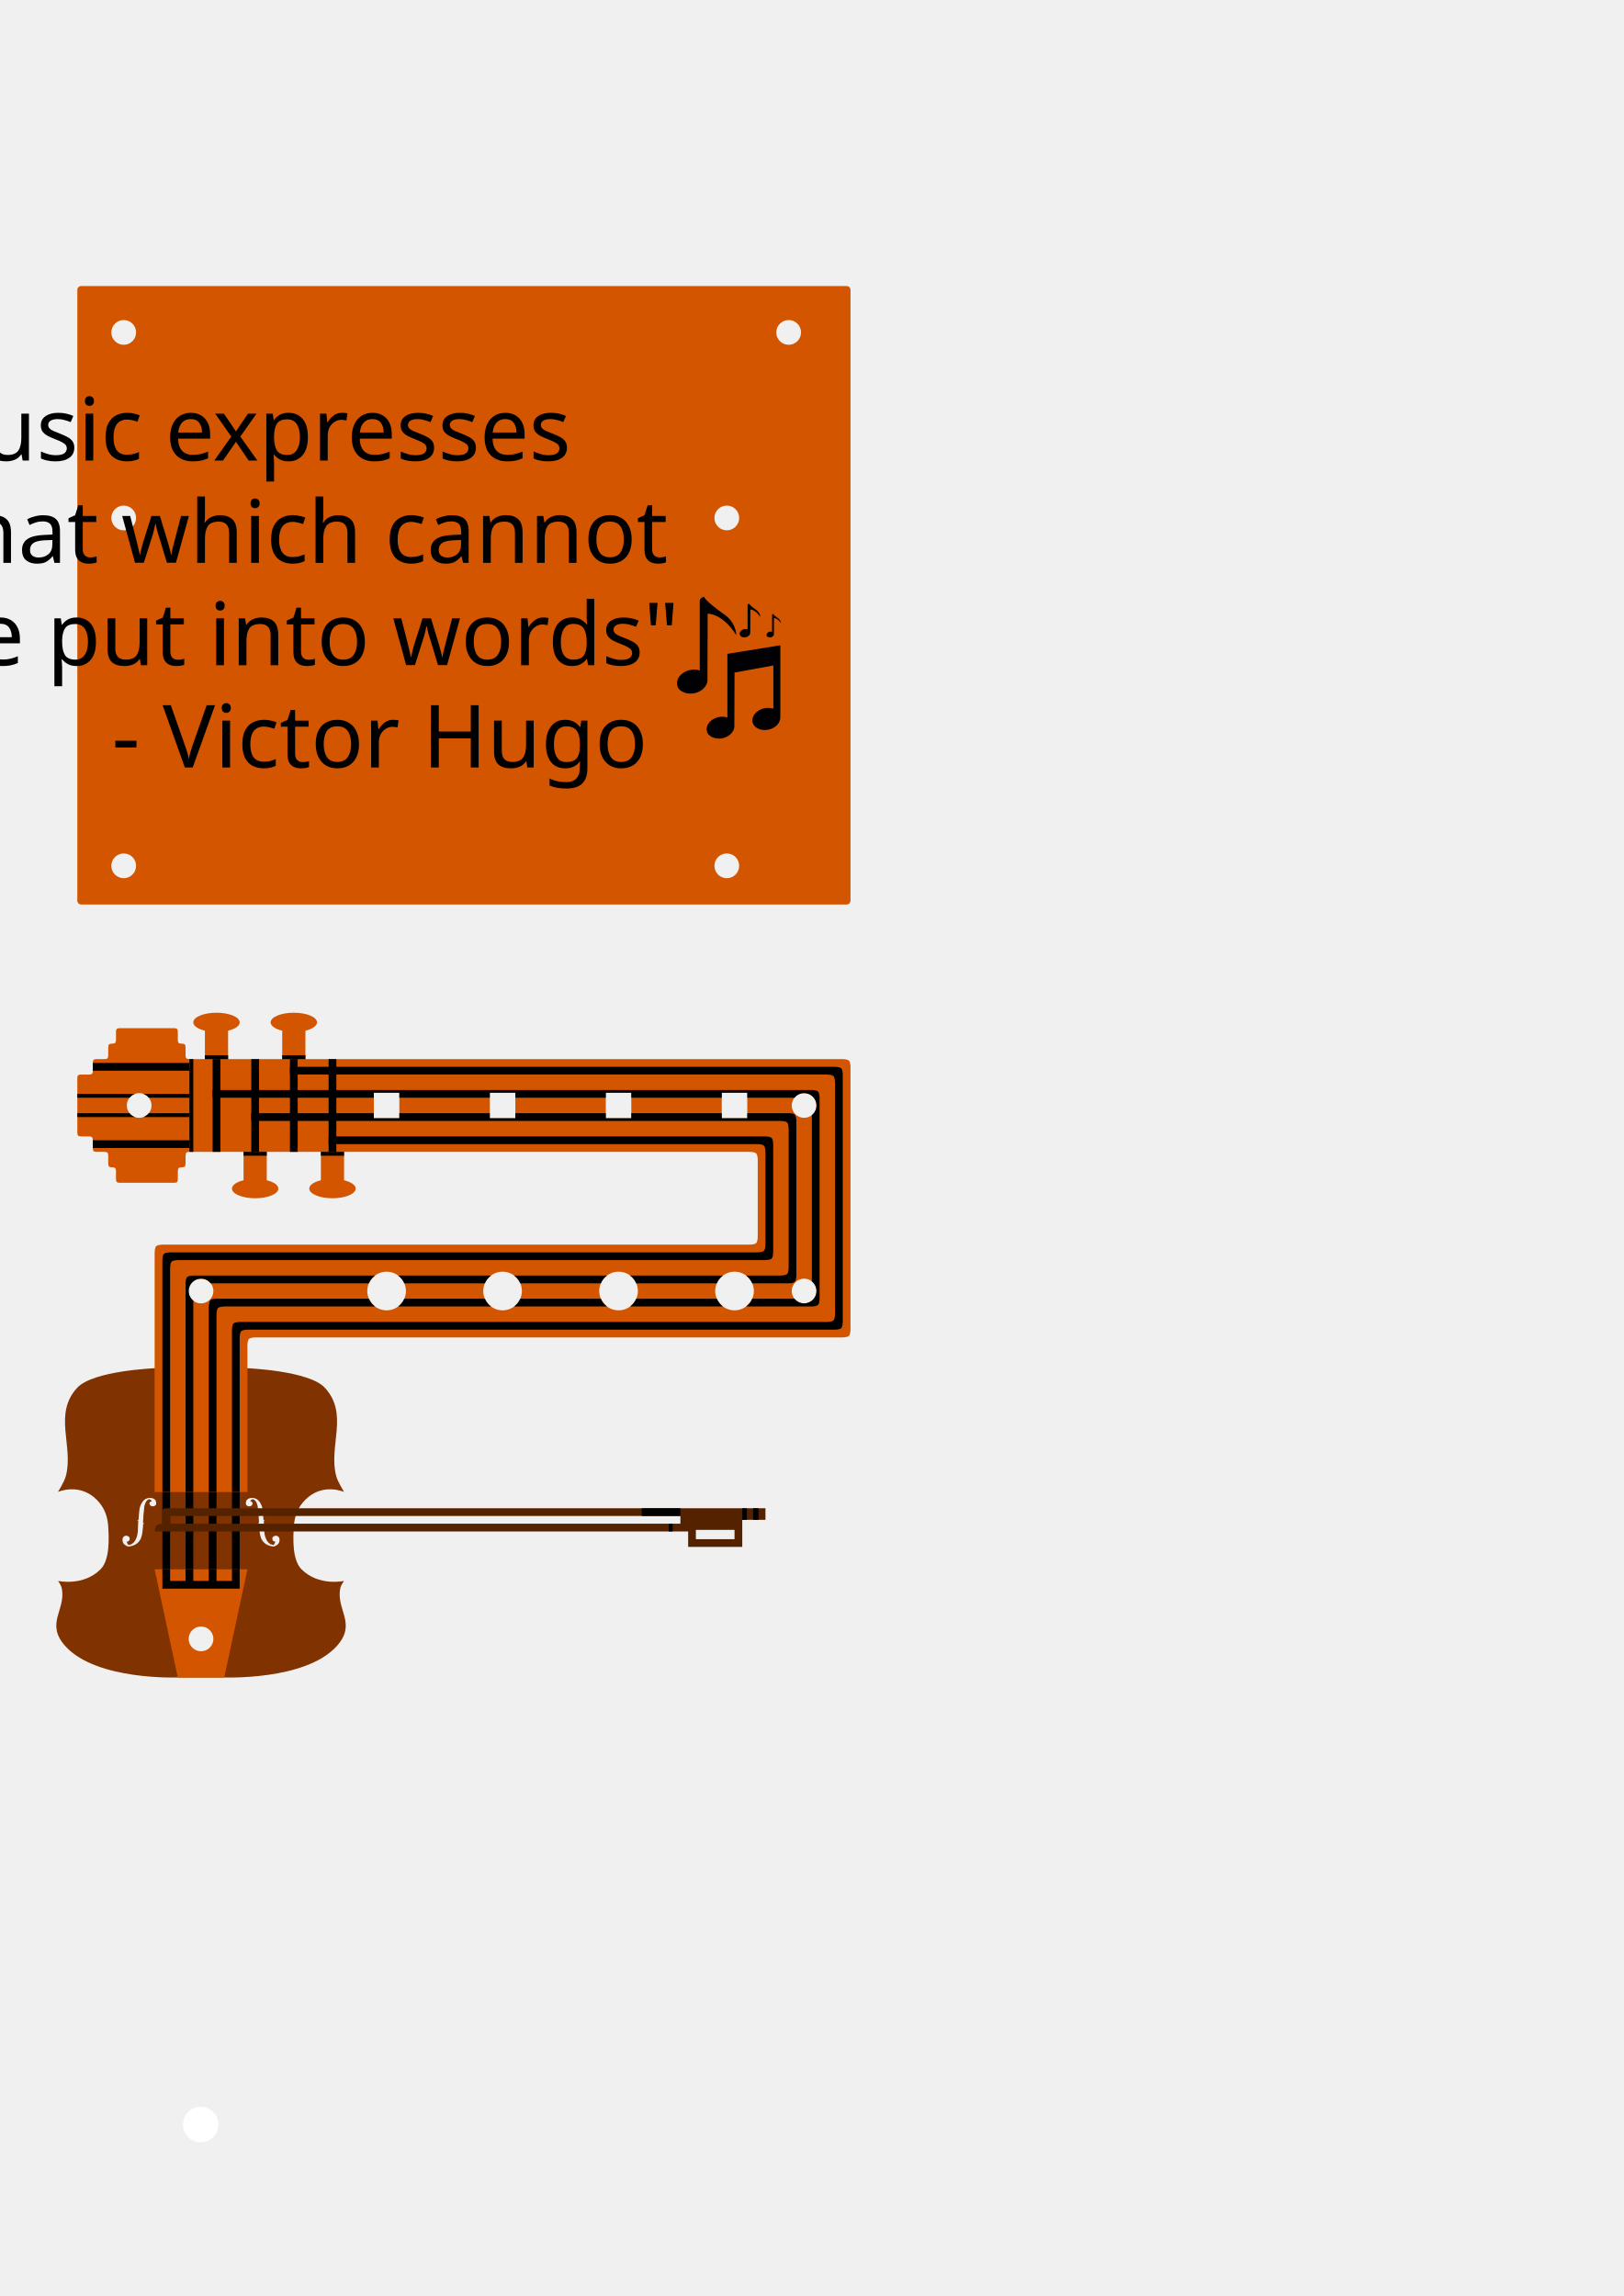
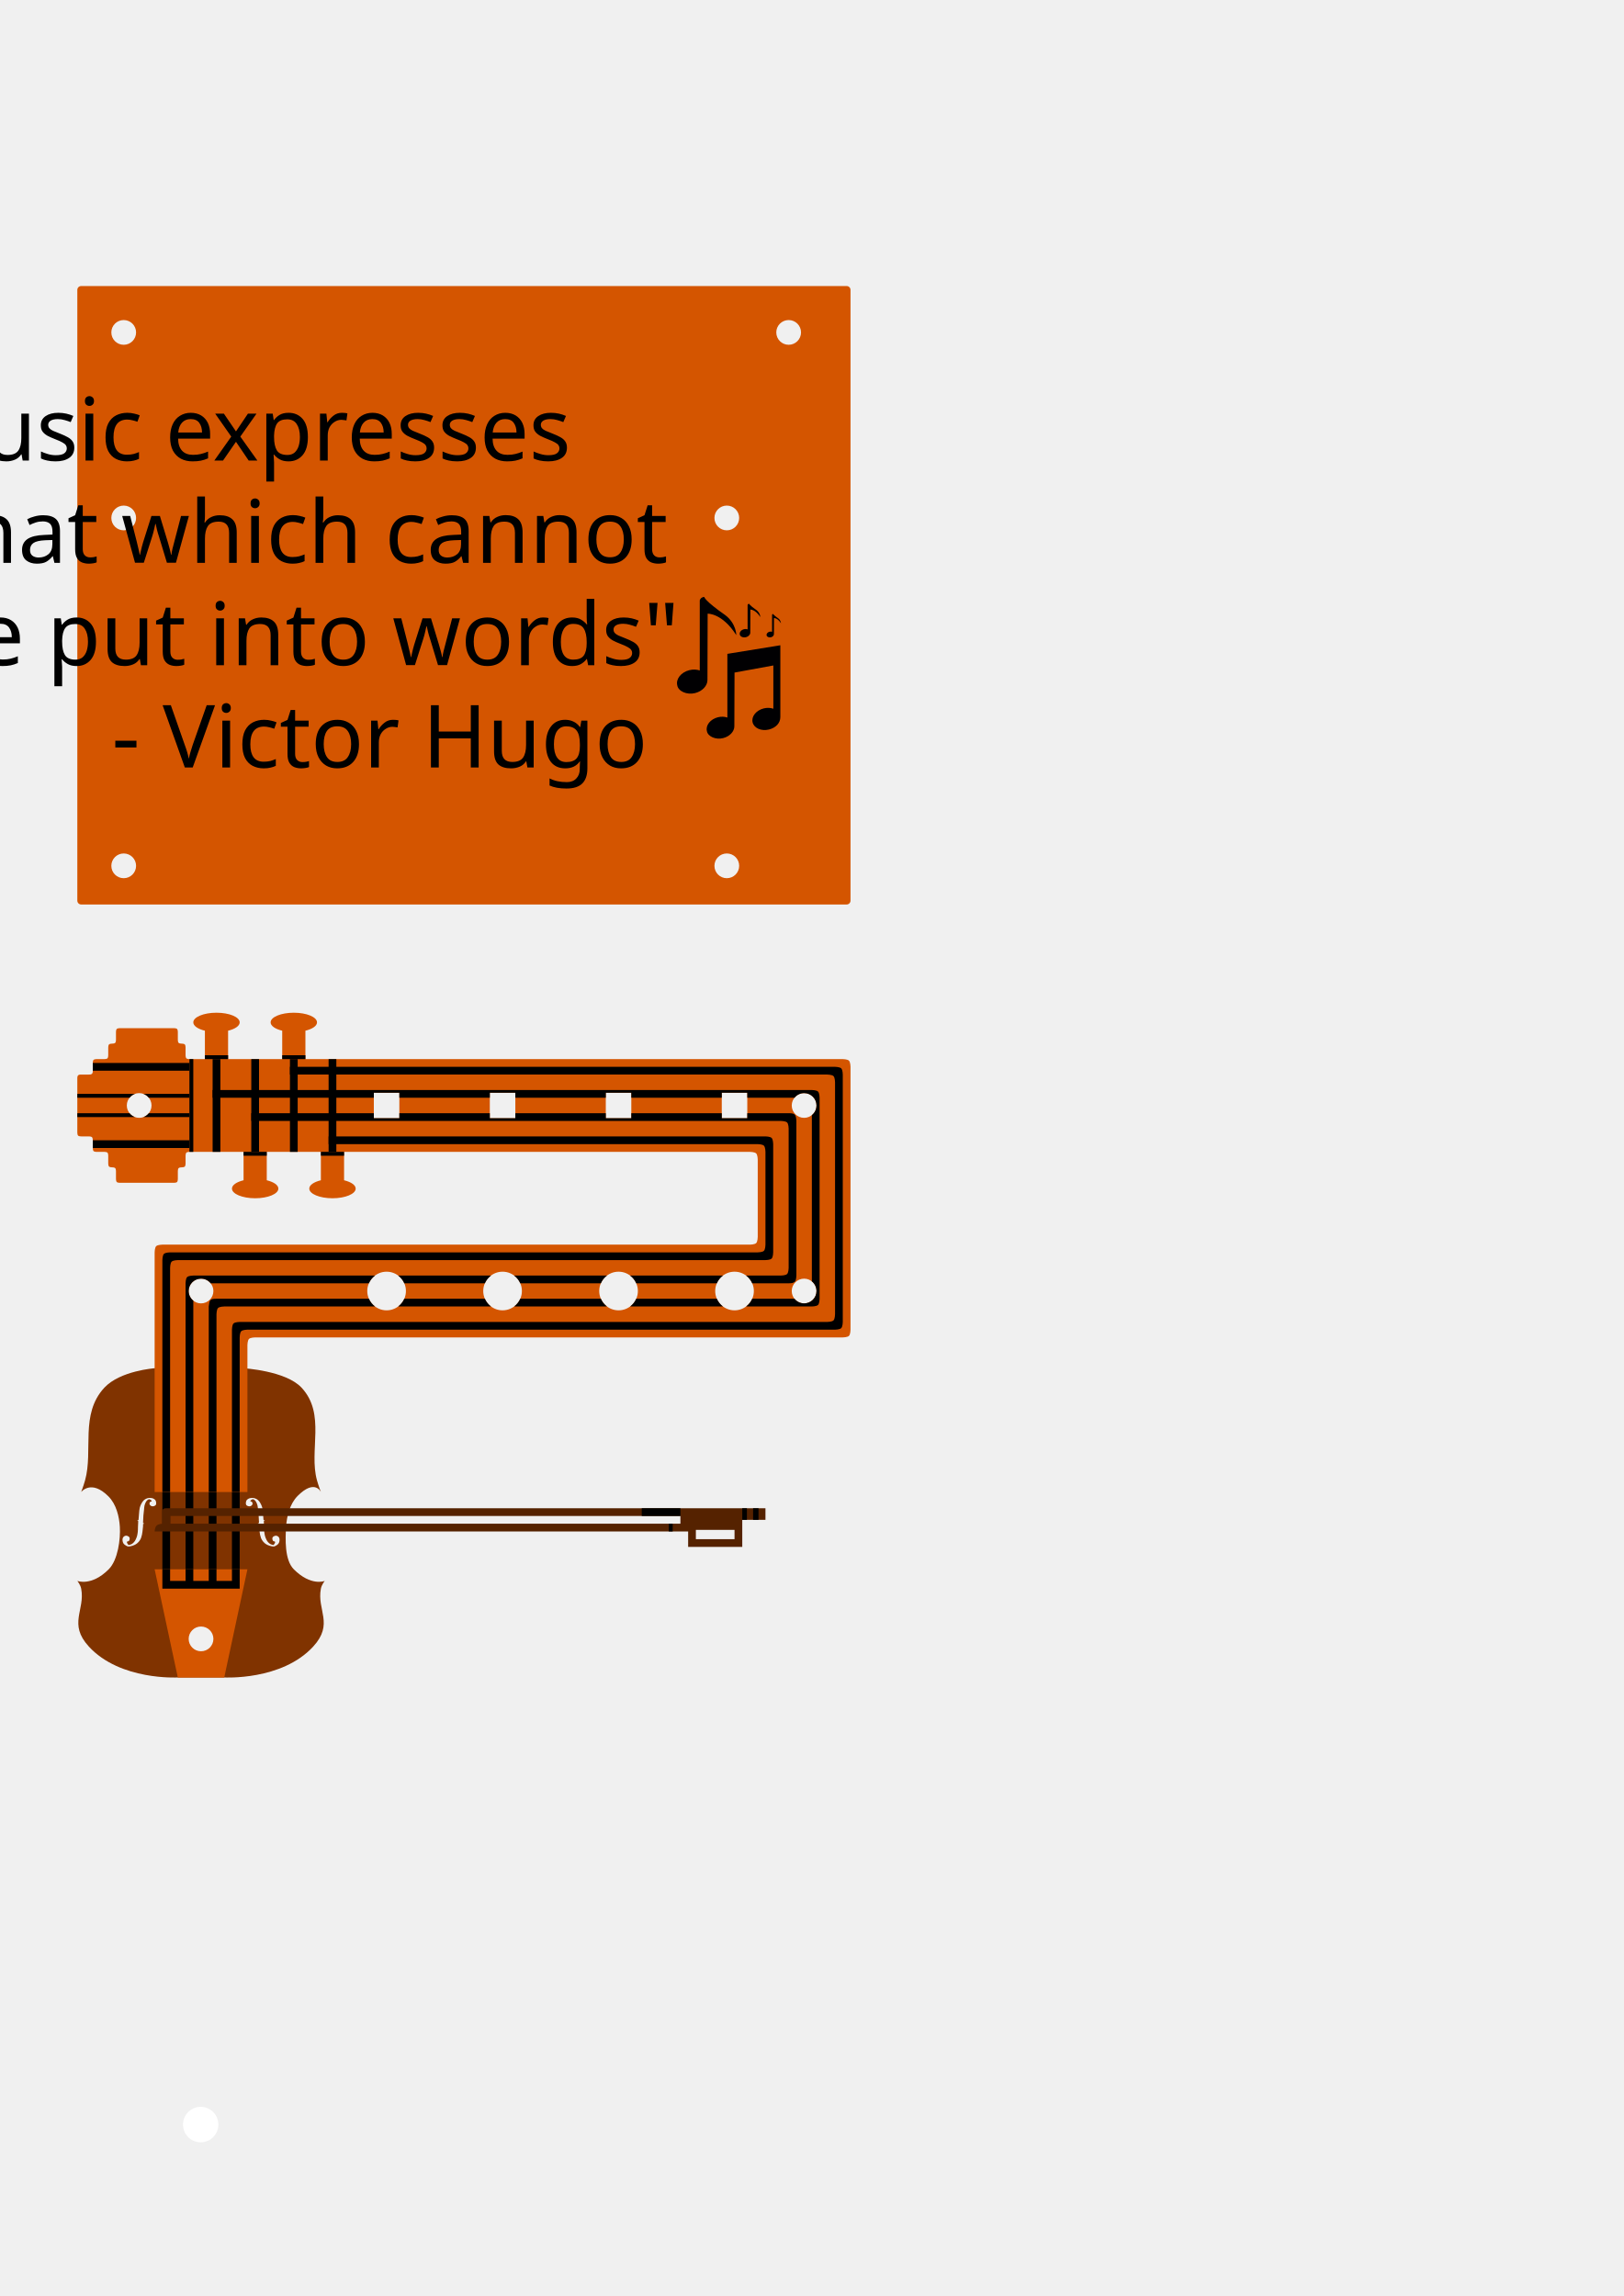
<svg xmlns="http://www.w3.org/2000/svg" width="210mm" height="297mm" viewBox="0 0 210 297" version="1.1" id="svg8">
  <defs id="defs2">
    </defs>
  <g id="layer1">
    <g id="g999" transform="translate(1.5,2.000014)" />
    <g transform="translate(11.5,2.000014)" id="g999-3" />
    <g id="g999-1" transform="matrix(1,0,0,-0.9999998,6.5,284)" />
    <g id="g1299">
      <path id="rect935" d="m 109.5,37 c 0.277,0 0.5,0.223 0.5,0.5 v 79 c 0,0.277 -0.223,0.5 -0.5,0.5 H 10.5 c -0.277,0 -0.5,-0.223 -0.5,-0.5 V 37.5 c 0,-0.277 0.223,-0.5 0.5,-0.5 z m -7.5,4.4 c -0.884,5e-5 -1.6,0.716 -1.6,1.6 5e-5,0.884 0.716,1.6 1.6,1.6 0.884,-5.5e-5 1.6,-0.716 1.6,-1.6 -5e-5,-0.884 -0.716,-1.6 -1.6,-1.6 z m -86,0 c -0.884,5.4e-5 -1.6,0.716 -1.6,1.6 5.3e-5,0.884 0.716,1.6 1.6,1.6 0.884,-5.5e-5 1.6,-0.716 1.6,-1.6 -5.5e-5,-0.884 -0.716,-1.6 -1.6,-1.6 z m 78,24 c -0.884,5.5e-5 -1.6,0.716 -1.6,1.6 5.5e-5,0.884 0.716,1.6 1.6,1.6 0.884,-5.3e-5 1.6,-0.716 1.6,-1.6 -5.2e-5,-0.884 -0.716,-1.6 -1.6,-1.6 z m -78,0 c -0.884,5.4e-5 -1.6,0.716 -1.6,1.6 5.5e-5,0.884 0.716,1.6 1.6,1.6 0.884,-5.5e-5 1.6,-0.716 1.6,-1.6 -5.3e-5,-0.884 -0.716,-1.6 -1.6,-1.6 z m 78,45 c -0.884,5e-5 -1.6,0.716 -1.6,1.6 5.6e-5,0.884 0.716,1.6 1.6,1.6 0.884,-5e-5 1.6,-0.716 1.6,-1.6 -5.5e-5,-0.884 -0.716,-1.6 -1.6,-1.6 z m -78,0 c -0.884,5e-5 -1.6,0.716 -1.6,1.6 5.5e-5,0.884 0.716,1.6 1.6,1.6 0.884,-5e-5 1.6,-0.716 1.6,-1.6 -5.5e-5,-0.884 -0.716,-1.6 -1.6,-1.6 z" style="fill:#d45500;fill-opacity:1;stroke-width:0.25;stroke-miterlimit:4;stroke-dasharray:none" />
      <text id="text939" y="59.567" x="51.218" style="font-style:normal;font-weight:normal;font-size:10.583px;line-height:1.25;font-family:sans-serif;letter-spacing:0px;word-spacing:0px;fill:#000000;fill-opacity:1;stroke:none;stroke-width:0.265" xml:space="preserve">
        <tspan id="tspan941" style="font-style:normal;font-variant:normal;font-weight:normal;font-stretch:normal;font-size:8.467px;line-height:1;font-family:'Freestyle Script';-inkscape-font-specification:'Freestyle Script';text-align:center;text-anchor:middle;stroke-width:0.265" y="59.567" x="51.218">"<tspan id="tspan955" style="font-size:11.289px">Music expresses</tspan>
        </tspan>
        <tspan id="tspan951" style="font-style:normal;font-variant:normal;font-weight:normal;font-stretch:normal;font-size:11.289px;line-height:1;font-family:'Freestyle Script';-inkscape-font-specification:'Freestyle Script';text-align:center;text-anchor:middle;stroke-width:0.265" y="72.806" x="51.218">that which cannot</tspan>
        <tspan id="tspan943" style="font-style:normal;font-variant:normal;font-weight:normal;font-stretch:normal;font-size:11.289px;line-height:1;font-family:'Freestyle Script';-inkscape-font-specification:'Freestyle Script';text-align:center;text-anchor:middle;stroke-width:0.265" y="86.044" x="51.218">be put into words"</tspan>
        <tspan id="tspan947" style="font-style:normal;font-variant:normal;font-weight:normal;font-stretch:normal;font-size:11.289px;line-height:1;font-family:'Freestyle Script';-inkscape-font-specification:'Freestyle Script';text-align:center;text-anchor:middle;stroke-width:0.265" y="99.283" x="51.218">       - Victor Hugo</tspan>
        <tspan id="tspan945" style="font-style:normal;font-variant:normal;font-weight:normal;font-stretch:normal;font-size:11.289px;line-height:1;font-family:'Freestyle Script';-inkscape-font-specification:'Freestyle Script';text-align:center;text-anchor:middle;stroke-width:0.265" y="112.521" x="51.218" />
      </text>
      <g transform="matrix(0.841088,0,0,0.841088,84.84059,66.53992)" id="g1129">
        <g id="g1073">
          <path style="fill:#010002" d="m 10.977,21.448 8.145,-1.321 v 11.043 c 0,0.914 -0.681,1.644 -1.744,1.913 -1.168,0.289 -2.294,-0.2 -2.519,-1.095 -0.224,-0.897 0.541,-1.858 1.708,-2.15 0.527,-0.13 1.047,-0.103 1.481,0.05 v -6.654 l -5.969,1.092 -0.028,8.276 c -0.005,0.783 -0.713,1.554 -1.729,1.805 -1.153,0.289 -2.363,-0.26 -2.492,-1.081 -0.221,-0.886 0.534,-1.837 1.691,-2.127 0.52,-0.13 1.029,-0.104 1.456,0.046 z m -3.062,4.05 0.029,-10.229 c 0,0 2.228,-0.119 4.407,3.298 0,0 0.006,-1.764 -1.669,-3.055 -3.271,-2.284 -3.262,-2.824 -3.262,-2.824 -0.624,0.073 -0.688,0.547 -0.688,0.547 v 10.771 c -0.468,-0.164 -1.028,-0.193 -1.602,-0.05 -1.27,0.314 -2.1,1.363 -1.857,2.338 0.143,0.901 1.471,1.506 2.74,1.187 1.115,-0.278 1.894,-1.12 1.9,-1.983 z m 5.924,-6.61 c 0.388,-0.097 0.659,-0.39 0.661,-0.69 h 0.001 l 0.01,-3.559 c 0,0 0.775,-0.041 1.533,1.148 0,0 10e-4,-0.614 -0.582,-1.062 -1.138,-0.795 -1.134,-0.983 -1.134,-0.983 -0.217,0.025 -0.24,0.19 -0.24,0.19 v 3.748 c -0.162,-0.058 -0.356,-0.068 -0.556,-0.019 -0.443,0.109 -0.73,0.475 -0.646,0.814 0.05,0.314 0.512,0.524 0.953,0.413 z m 3.84,0.009 c 0.27,-0.067 0.458,-0.272 0.46,-0.481 l 0.007,-2.479 c 0,0 0.54,-0.029 1.068,0.799 0,0 0.001,-0.428 -0.404,-0.74 -0.793,-0.554 -0.791,-0.685 -0.791,-0.685 -0.151,0.018 -0.167,0.133 -0.167,0.133 v 2.611 c -0.113,-0.04 -0.249,-0.047 -0.388,-0.012 -0.308,0.076 -0.509,0.33 -0.45,0.566 0.034,0.219 0.356,0.366 0.665,0.288 z" id="path1071" />
        </g>
        <g id="g1075" />
        <g id="g1077" />
        <g id="g1079" />
        <g id="g1081" />
        <g id="g1083" />
        <g id="g1085" />
        <g id="g1087" />
        <g id="g1089" />
        <g id="g1091" />
        <g id="g1093" />
        <g id="g1095" />
        <g id="g1097" />
        <g id="g1099" />
        <g id="g1101" />
        <g id="g1103" />
      </g>
      <g transform="matrix(0.02217125,0,0,0.02217125,153.565,184.3886)" id="layer1-5" style="fill:#ffffff" />
      <g id="g6056" transform="translate(5.637008)">
        <g transform="translate(-109)" id="g2271" />
        <g id="g975" transform="translate(-20.63751)">
-           <path transform="scale(0.2645833)" id="rect2125" d="m 132.285,668.938 c 0,0 -30.07,1.19 -37.797,9.488 -12.05,12.941 -1.571,28.817 -5.668,43.424 -0.761,2.713 -3.781,7.561 -3.781,7.561 0,0 10.435,-4.684 18.898,3.779 3.891,3.891 5.357,8.23 5.67,13.229 0.367,5.872 0.79,16.255 -3.781,20.826 -8.463,8.463 -20.787,5.67 -20.787,5.67 0,0 1.514,1.823 1.891,3.779 2.029,10.534 -8.382,17.143 1.891,28.307 15.355,16.688 54.803,15.117 54.803,15.117 h 11.338 11.338 c 0,0 39.448,1.571 54.803,-15.117 10.272,-11.164 -0.139,-17.773 1.891,-28.307 0.377,-1.956 1.891,-3.779 1.891,-3.779 0,0 -12.326,2.793 -20.789,-5.67 -4.572,-4.572 -4.147,-14.954 -3.779,-20.826 0.313,-4.999 1.778,-9.337 5.67,-13.229 8.463,-8.463 18.898,-3.779 18.898,-3.779 0,0 -3.02,-4.848 -3.781,-7.561 -4.097,-14.607 6.382,-30.482 -5.668,-43.424 -7.727,-8.299 -37.797,-9.488 -37.797,-9.488 h -22.676 z m -2.186,63.387 c 0.316,0.004 0.638,0.037 0.943,0.119 0.306,0.082 0.604,0.202 0.873,0.369 0.275,0.171 0.552,0.368 0.738,0.633 0.169,0.241 0.251,0.537 0.314,0.824 0.064,0.291 0.099,0.597 0.064,0.893 -0.027,0.226 -0.071,0.468 -0.209,0.648 -0.177,0.231 -0.46,0.374 -0.732,0.477 -0.231,0.087 -0.463,0.173 -0.709,0.146 -0.237,-0.025 -0.528,-0.018 -0.738,-0.131 -0.184,-0.099 -0.423,-0.261 -0.559,-0.42 -0.115,-0.134 -0.253,-0.342 -0.291,-0.514 -0.03,-0.135 -0.015,-0.35 -0.008,-0.506 0.01,-0.187 0.114,-0.366 0.236,-0.508 0.085,-0.099 0.211,-0.154 0.326,-0.215 0.157,-0.084 0.466,-0.03 0.492,-0.205 0.078,-0.507 -1.18,-0.988 -1.18,-0.988 0,0 -0.334,0.088 -0.482,0.172 -0.29,0.164 -0.556,0.38 -0.773,0.633 -0.263,0.307 -0.449,0.678 -0.617,1.045 -0.208,0.453 -0.372,0.931 -0.48,1.418 -0.123,0.556 -0.126,1.131 -0.188,1.697 -0.107,0.98 -0.24,1.957 -0.318,2.939 -0.098,1.236 -0.189,3.713 -0.189,3.713 l 0.615,0.334 -0.586,0.18 c 0,0 10e-4,0.823 -0.025,1.234 -0.051,0.776 -0.133,1.55 -0.254,2.318 -0.088,0.557 -0.136,1.096 -0.256,1.646 -0.115,0.529 -0.262,1.084 -0.445,1.594 -0.09,0.25 -0.192,0.49 -0.326,0.719 -0.254,0.434 -0.546,0.863 -0.871,1.246 -0.239,0.282 -0.482,0.503 -0.77,0.734 -0.337,0.271 -0.835,0.581 -1.303,0.793 -0.679,0.308 -1.437,0.558 -2.176,0.66 -0.346,0.049 -0.706,0.099 -1.047,0.023 -0.387,-0.085 -0.731,-0.314 -1.068,-0.521 -0.268,-0.165 -0.536,-0.344 -0.754,-0.572 -0.196,-0.205 -0.363,-0.444 -0.482,-0.701 -0.127,-0.273 -0.197,-0.571 -0.238,-0.869 -0.05,-0.356 -0.09,-0.727 -0.012,-1.078 0.075,-0.333 0.219,-0.669 0.449,-0.922 0.221,-0.243 0.529,-0.413 0.842,-0.514 0.218,-0.07 0.458,-0.081 0.686,-0.051 0.258,0.035 0.505,0.141 0.734,0.264 0.184,0.098 0.373,0.21 0.506,0.371 0.117,0.142 0.2,0.319 0.234,0.5 0.05,0.26 0.029,0.54 -0.045,0.795 -0.075,0.257 -0.185,0.527 -0.389,0.701 -0.201,0.172 -0.622,0.067 -0.809,0.254 -0.091,0.092 -0.08,0.255 -0.068,0.385 0.048,0.495 0.764,1.281 0.764,1.281 0,0 0.335,-0.056 0.498,-0.102 0.367,-0.102 0.746,-0.195 1.076,-0.385 0.411,-0.236 0.77,-0.565 1.086,-0.918 0.312,-0.349 0.579,-0.746 0.783,-1.168 0.292,-0.605 0.578,-1.25 0.742,-1.885 0.155,-0.597 0.233,-1.22 0.322,-1.83 0.123,-0.844 0.077,-1.704 0.115,-2.557 0.043,-0.952 0.127,-2.855 0.127,-2.855 l -0.529,-0.277 0.664,-0.225 c 0,0 0.16,-2.284 0.279,-3.422 0.092,-0.88 0.125,-1.772 0.338,-2.631 0.136,-0.549 0.359,-1.076 0.594,-1.59 0.153,-0.334 0.322,-0.662 0.527,-0.967 0.279,-0.414 0.58,-0.821 0.949,-1.156 0.255,-0.232 0.552,-0.419 0.859,-0.576 0.331,-0.17 0.682,-0.309 1.045,-0.393 0.36,-0.085 0.734,-0.111 1.104,-0.107 z m 49.721,0 0.002,0.002 c 0.369,-0.004 0.744,0.023 1.104,0.107 0.362,0.084 0.714,0.223 1.045,0.393 0.307,0.158 0.604,0.344 0.859,0.576 0.369,0.335 0.67,0.743 0.949,1.156 0.205,0.305 0.375,0.633 0.527,0.967 0.235,0.514 0.458,1.041 0.594,1.59 0.212,0.859 0.246,1.751 0.338,2.631 0.119,1.138 0.279,3.422 0.279,3.422 l 0.664,0.225 -0.529,0.277 c 0,0 0.084,1.903 0.127,2.855 0.038,0.852 -0.008,1.712 0.115,2.557 0.089,0.61 0.168,1.233 0.322,1.83 0.164,0.635 0.45,1.28 0.742,1.885 0.204,0.422 0.471,0.819 0.783,1.168 0.316,0.353 0.675,0.682 1.086,0.918 0.33,0.19 0.709,0.282 1.076,0.385 0.163,0.045 0.498,0.102 0.498,0.102 0,0 0.716,-0.786 0.764,-1.281 0.011,-0.13 0.023,-0.293 -0.068,-0.385 -0.186,-0.187 -0.608,-0.082 -0.809,-0.254 -0.203,-0.174 -0.314,-0.444 -0.389,-0.701 -0.074,-0.255 -0.095,-0.535 -0.045,-0.795 0.034,-0.181 0.117,-0.358 0.234,-0.5 0.133,-0.161 0.322,-0.273 0.506,-0.371 0.23,-0.122 0.476,-0.229 0.734,-0.264 0.227,-0.03 0.467,-0.019 0.686,0.051 0.313,0.101 0.62,0.27 0.842,0.514 0.23,0.252 0.375,0.588 0.449,0.922 0.079,0.351 0.038,0.722 -0.012,1.078 -0.042,0.298 -0.112,0.597 -0.238,0.869 -0.119,0.257 -0.286,0.496 -0.482,0.701 -0.218,0.228 -0.485,0.407 -0.754,0.572 -0.338,0.208 -0.681,0.436 -1.068,0.521 -0.341,0.075 -0.701,0.026 -1.047,-0.023 -0.739,-0.102 -1.497,-0.352 -2.176,-0.66 -0.468,-0.212 -0.966,-0.522 -1.303,-0.793 -0.288,-0.232 -0.531,-0.453 -0.77,-0.734 -0.325,-0.383 -0.617,-0.812 -0.871,-1.246 -0.134,-0.229 -0.237,-0.469 -0.326,-0.719 -0.183,-0.51 -0.331,-1.065 -0.445,-1.594 -0.119,-0.551 -0.168,-1.09 -0.256,-1.646 -0.121,-0.768 -0.203,-1.543 -0.254,-2.318 -0.026,-0.411 -0.027,-1.234 -0.027,-1.234 l -0.586,-0.18 0.615,-0.334 c 0,0 -0.091,-2.477 -0.189,-3.713 -0.078,-0.982 -0.211,-1.96 -0.318,-2.939 -0.062,-0.566 -0.064,-1.141 -0.188,-1.697 -0.108,-0.487 -0.271,-0.965 -0.479,-1.418 -0.169,-0.367 -0.356,-0.738 -0.619,-1.045 -0.217,-0.253 -0.483,-0.469 -0.773,-0.633 -0.149,-0.084 -0.482,-0.172 -0.482,-0.172 0,0 -1.255,0.481 -1.178,0.988 0.026,0.175 0.334,0.122 0.49,0.205 0.115,0.061 0.243,0.116 0.328,0.215 0.122,0.141 0.224,0.321 0.234,0.508 0.008,0.156 0.024,0.371 -0.006,0.506 -0.038,0.172 -0.176,0.38 -0.291,0.514 -0.136,0.159 -0.375,0.321 -0.559,0.42 -0.211,0.113 -0.501,0.106 -0.738,0.131 -0.246,0.026 -0.478,-0.059 -0.709,-0.146 -0.273,-0.102 -0.556,-0.245 -0.732,-0.477 -0.138,-0.181 -0.182,-0.423 -0.209,-0.648 -0.034,-0.296 -0.002,-0.602 0.062,-0.893 0.064,-0.287 0.145,-0.584 0.314,-0.824 0.186,-0.265 0.463,-0.462 0.738,-0.633 0.269,-0.167 0.567,-0.287 0.873,-0.369 0.306,-0.082 0.627,-0.115 0.943,-0.119 z m -24.859,60.055 a 8.882,8.882 0 0 1 8.881,8.881 8.882,8.882 0 0 1 -8.881,8.883 8.882,8.882 0 0 1 -8.883,-8.883 8.882,8.882 0 0 1 8.883,-8.881 z" style="fill:#803300;fill-opacity:1;stroke-width:1.118;stroke-miterlimit:4;stroke-dasharray:none" />
+           <path transform="scale(0.2645833)" id="rect2125" d="m 132.285,668.938 c 0,0 -16.84,1.189 -24.567,9.488 -12.05,12.941 -5.353,30.747 -9.45,45.354 -0.761,2.713 -1.889,5.669 -1.889,5.669 0,0 4.845,-6.347 13.308,2.116 3.891,3.891 5.277,9.894 5.59,14.892 0.367,5.872 -0.88,16.216 -5.451,20.787 -8.463,8.463 -15.336,5.669 -15.336,5.669 0,0 1.513,1.823 1.89,3.78 2.029,10.534 -6.493,17.183 3.779,28.346 15.355,16.688 43.464,15.078 43.464,15.078 h 11.338 11.338 c 0,0 28.112,1.61 43.467,-15.078 10.272,-11.164 1.75,-17.813 3.78,-28.346 0.377,-1.956 1.89,-3.78 1.89,-3.78 0,0 -6.655,2.794 -15.118,-5.669 -4.572,-4.572 -4.147,-14.915 -3.78,-20.787 0.313,-4.999 1.778,-11.227 5.669,-15.118 8.463,-8.463 11.339,-1.89 11.339,-1.89 0,0 -1.129,-2.957 -1.89,-5.669 -4.097,-14.607 4.491,-32.413 -7.559,-45.354 -7.727,-8.299 -28.349,-9.488 -28.349,-9.488 l -20.786,0 z m -2.186,63.387 c 0.316,0.004 0.638,0.037 0.943,0.119 0.306,0.082 0.604,0.202 0.873,0.369 0.275,0.171 0.552,0.368 0.738,0.633 0.169,0.241 0.251,0.537 0.314,0.824 0.064,0.291 0.099,0.597 0.064,0.893 -0.027,0.226 -0.071,0.468 -0.209,0.648 -0.177,0.231 -0.46,0.374 -0.732,0.477 -0.231,0.087 -0.463,0.173 -0.709,0.146 -0.237,-0.025 -0.528,-0.018 -0.738,-0.131 -0.184,-0.099 -0.423,-0.261 -0.559,-0.42 -0.115,-0.134 -0.253,-0.342 -0.291,-0.514 -0.03,-0.135 -0.015,-0.35 -0.008,-0.506 0.01,-0.187 0.114,-0.366 0.236,-0.508 0.085,-0.099 0.211,-0.154 0.326,-0.215 0.157,-0.084 0.466,-0.03 0.492,-0.205 0.078,-0.507 -1.18,-0.988 -1.18,-0.988 0,0 -0.334,0.088 -0.482,0.172 -0.29,0.164 -0.556,0.38 -0.773,0.633 -0.263,0.307 -0.449,0.678 -0.617,1.045 -0.208,0.453 -0.372,0.931 -0.48,1.418 -0.123,0.556 -0.126,1.131 -0.188,1.697 -0.107,0.98 -0.24,1.957 -0.318,2.939 -0.098,1.236 -0.189,3.713 -0.189,3.713 l 0.615,0.334 -0.586,0.18 c 0,0 10e-4,0.823 -0.025,1.234 -0.051,0.776 -0.133,1.55 -0.254,2.318 -0.088,0.557 -0.136,1.096 -0.256,1.646 -0.115,0.529 -0.262,1.084 -0.445,1.594 -0.09,0.25 -0.192,0.49 -0.326,0.719 -0.254,0.434 -0.546,0.863 -0.871,1.246 -0.239,0.282 -0.482,0.503 -0.77,0.734 -0.337,0.271 -0.835,0.581 -1.303,0.793 -0.679,0.308 -1.437,0.558 -2.176,0.66 -0.346,0.049 -0.706,0.099 -1.047,0.023 -0.387,-0.085 -0.731,-0.314 -1.068,-0.521 -0.268,-0.165 -0.536,-0.344 -0.754,-0.572 -0.196,-0.205 -0.363,-0.444 -0.482,-0.701 -0.127,-0.273 -0.197,-0.571 -0.238,-0.869 -0.05,-0.356 -0.09,-0.727 -0.012,-1.078 0.075,-0.333 0.219,-0.669 0.449,-0.922 0.221,-0.243 0.529,-0.413 0.842,-0.514 0.218,-0.07 0.458,-0.081 0.686,-0.051 0.258,0.035 0.505,0.141 0.734,0.264 0.184,0.098 0.373,0.21 0.506,0.371 0.117,0.142 0.2,0.319 0.234,0.5 0.05,0.26 0.029,0.54 -0.045,0.795 -0.075,0.257 -0.185,0.527 -0.389,0.701 -0.201,0.172 -0.622,0.067 -0.809,0.254 -0.091,0.092 -0.08,0.255 -0.068,0.385 0.048,0.495 0.764,1.281 0.764,1.281 0,0 0.335,-0.056 0.498,-0.102 0.367,-0.102 0.746,-0.195 1.076,-0.385 0.411,-0.236 0.77,-0.565 1.086,-0.918 0.312,-0.349 0.579,-0.746 0.783,-1.168 0.292,-0.605 0.578,-1.25 0.742,-1.885 0.155,-0.597 0.233,-1.22 0.322,-1.83 0.123,-0.844 0.077,-1.704 0.115,-2.557 0.043,-0.952 0.127,-2.855 0.127,-2.855 l -0.529,-0.277 0.664,-0.225 c 0,0 0.16,-2.284 0.279,-3.422 0.092,-0.88 0.125,-1.772 0.338,-2.631 0.136,-0.549 0.359,-1.076 0.594,-1.59 0.153,-0.334 0.322,-0.662 0.527,-0.967 0.279,-0.414 0.58,-0.821 0.949,-1.156 0.255,-0.232 0.552,-0.419 0.859,-0.576 0.331,-0.17 0.682,-0.309 1.045,-0.393 0.36,-0.085 0.734,-0.111 1.104,-0.107 z m 49.721,0 0.002,0.002 c 0.369,-0.004 0.744,0.023 1.104,0.107 0.362,0.084 0.714,0.223 1.045,0.393 0.307,0.158 0.604,0.344 0.859,0.576 0.369,0.335 0.67,0.743 0.949,1.156 0.205,0.305 0.375,0.633 0.527,0.967 0.235,0.514 0.458,1.041 0.594,1.59 0.212,0.859 0.246,1.751 0.338,2.631 0.119,1.138 0.279,3.422 0.279,3.422 l 0.664,0.225 -0.529,0.277 c 0,0 0.084,1.903 0.127,2.855 0.038,0.852 -0.008,1.712 0.115,2.557 0.089,0.61 0.168,1.233 0.322,1.83 0.164,0.635 0.45,1.28 0.742,1.885 0.204,0.422 0.471,0.819 0.783,1.168 0.316,0.353 0.675,0.682 1.086,0.918 0.33,0.19 0.709,0.282 1.076,0.385 0.163,0.045 0.498,0.102 0.498,0.102 0,0 0.716,-0.786 0.764,-1.281 0.011,-0.13 0.023,-0.293 -0.068,-0.385 -0.186,-0.187 -0.608,-0.082 -0.809,-0.254 -0.203,-0.174 -0.314,-0.444 -0.389,-0.701 -0.074,-0.255 -0.095,-0.535 -0.045,-0.795 0.034,-0.181 0.117,-0.358 0.234,-0.5 0.133,-0.161 0.322,-0.273 0.506,-0.371 0.23,-0.122 0.476,-0.229 0.734,-0.264 0.227,-0.03 0.467,-0.019 0.686,0.051 0.313,0.101 0.62,0.27 0.842,0.514 0.23,0.252 0.375,0.588 0.449,0.922 0.079,0.351 0.038,0.722 -0.012,1.078 -0.042,0.298 -0.112,0.597 -0.238,0.869 -0.119,0.257 -0.286,0.496 -0.482,0.701 -0.218,0.228 -0.485,0.407 -0.754,0.572 -0.338,0.208 -0.681,0.436 -1.068,0.521 -0.341,0.075 -0.701,0.026 -1.047,-0.023 -0.739,-0.102 -1.497,-0.352 -2.176,-0.66 -0.468,-0.212 -0.966,-0.522 -1.303,-0.793 -0.288,-0.232 -0.531,-0.453 -0.77,-0.734 -0.325,-0.383 -0.617,-0.812 -0.871,-1.246 -0.134,-0.229 -0.237,-0.469 -0.326,-0.719 -0.183,-0.51 -0.331,-1.065 -0.445,-1.594 -0.119,-0.551 -0.168,-1.09 -0.256,-1.646 -0.121,-0.768 -0.203,-1.543 -0.254,-2.318 -0.026,-0.411 -0.027,-1.234 -0.027,-1.234 l -0.586,-0.18 0.615,-0.334 c 0,0 -0.091,-2.477 -0.189,-3.713 -0.078,-0.982 -0.211,-1.96 -0.318,-2.939 -0.062,-0.566 -0.064,-1.141 -0.188,-1.697 -0.108,-0.487 -0.271,-0.965 -0.479,-1.418 -0.169,-0.367 -0.356,-0.738 -0.619,-1.045 -0.217,-0.253 -0.483,-0.469 -0.773,-0.633 -0.149,-0.084 -0.482,-0.172 -0.482,-0.172 0,0 -1.255,0.481 -1.178,0.988 0.026,0.175 0.334,0.122 0.49,0.205 0.115,0.061 0.243,0.116 0.328,0.215 0.122,0.141 0.224,0.321 0.234,0.508 0.008,0.156 0.024,0.371 -0.006,0.506 -0.038,0.172 -0.176,0.38 -0.291,0.514 -0.136,0.159 -0.375,0.321 -0.559,0.42 -0.211,0.113 -0.501,0.106 -0.738,0.131 -0.246,0.026 -0.478,-0.059 -0.709,-0.146 -0.273,-0.102 -0.556,-0.245 -0.732,-0.477 -0.138,-0.181 -0.182,-0.423 -0.209,-0.648 -0.034,-0.296 -0.002,-0.602 0.062,-0.893 0.064,-0.287 0.145,-0.584 0.314,-0.824 0.186,-0.265 0.463,-0.462 0.738,-0.633 0.269,-0.167 0.567,-0.287 0.873,-0.369 0.306,-0.082 0.627,-0.115 0.943,-0.119 z m -24.859,60.055 c 4.905,5.7e-4 8.88,3.976 8.881,8.881 5.1e-4,4.905 -3.976,8.882 -8.881,8.883 -4.906,5.1e-4 -8.883,-3.977 -8.883,-8.883 5.7e-4,-4.905 3.978,-8.881 8.883,-8.881 z" style="fill:#803300;fill-opacity:1;stroke-width:1.118;stroke-miterlimit:4;stroke-dasharray:none" />
          <path id="rect2248" d="m 151,193 v 12.062 h -1 v 0.439 h 5 V 205.062 193 h -1 v 12.062 h -2 V 193 Z" style="fill:#000000;fill-opacity:1;stroke-width:0.275;stroke-miterlimit:4;stroke-dasharray:none" transform="translate(-109)" />
          <g id="g2271-4" transform="matrix(-1,0,0,0.4385995,191,115.3679)">
            <path id="rect2248-8" transform="scale(0.2645833)" d="m 570.709,668.977 v 103.938 h -3.779 v 3.779 h 18.896 v -3.779 -103.938 h -3.779 v 103.938 h -7.559 v -103.938 z" style="fill:#000000;fill-opacity:1;stroke-width:1.567;stroke-miterlimit:4;stroke-dasharray:none" />
          </g>
        </g>
      </g>
    </g>
    <g id="g1601">
      <g transform="matrix(1,0,0,-0.9999998,-3.5,284)" id="g999-1-9">
        <path id="path966-08-6-7" transform="matrix(0.2645833,0,0,-0.2645834,3.5,284)" d="m 105.826,495.117 c -6.262,0 -11.338,2.115 -11.338,4.725 0,1.744 2.294,3.252 5.67,4.07 v 13.883 l -7.56,3.5e-4 c 0,0 -1.145,-0.011 -1.512,-0.378 -0.367,-0.367 -0.378,-1.512 -0.378,-1.512 v -3.78 c 0,0 -0.011,-1.145 -0.378,-1.512 -0.367,-0.367 -1.512,-0.378 -1.512,-0.378 0,0 -1.145,-0.011 -1.512,-0.378 -0.367,-0.367 -0.378,-1.512 -0.378,-1.512 v -3.78 c 0,0 -0.011,-1.145 -0.378,-1.512 -0.367,-0.367 -1.512,-0.378 -1.512,-0.378 H 58.583 c 0,0 -1.145,0.011 -1.512,0.378 -0.367,0.367 -0.378,1.512 -0.378,1.512 v 3.78 c 0,0 -0.011,1.145 -0.378,1.512 -0.367,0.367 -1.512,0.378 -1.512,0.378 0,0 -1.145,0.011 -1.512,0.378 -0.367,0.367 -0.377,1.512 -0.377,1.512 l -4.48e-4,3.78 c 0,0 -0.011,1.145 -0.378,1.512 -0.367,0.367 -1.512,0.378 -1.512,0.378 h -3.78 c 0,0 -1.144,0.011 -1.512,0.378 -0.367,0.367 -0.379,1.512 -0.379,1.512 v 3.78 c 0,0 0.068,1.067 -0.377,1.512 -0.445,0.445 -1.512,0.377 -1.512,0.377 h -3.779 c 0,0 -1.067,-0.067 -1.512,0.379 -0.446,0.446 -0.378,1.512 -0.378,1.512 v 26.457 c 0,0 0.011,1.144 0.378,1.511 0.368,0.367 1.512,0.377 1.512,0.377 h 3.779 c 0,0 1.144,0.011 1.512,0.379 0.367,0.367 0.378,1.512 0.378,1.512 v 3.78 c 0,0 0.011,1.145 0.378,1.512 0.367,0.367 1.512,0.378 1.512,0.378 h 3.78 c 0,0 1.145,0.011 1.512,0.378 0.367,0.367 0.378,1.512 0.378,1.512 v 3.78 c 0,0 0.011,1.145 0.378,1.512 0.367,0.367 1.512,0.378 1.512,0.378 0,0 1.145,0.011 1.512,0.378 0.367,0.367 0.378,1.512 0.378,1.512 v 3.78 c 0,0 0.011,1.145 0.378,1.512 0.367,0.367 1.512,0.378 1.512,0.378 h 26.457 c 0,0 1.145,-0.011 1.512,-0.378 0.367,-0.367 0.378,-1.512 0.378,-1.512 v -3.78 c 0,0 0.011,-1.145 0.378,-1.512 0.367,-0.367 1.512,-0.378 1.512,-0.378 0,0 1.145,-0.011 1.512,-0.378 0.367,-0.367 0.378,-1.512 0.378,-1.512 v -3.78 c 0,0 0.011,-1.145 0.378,-1.512 0.367,-0.367 1.512,-0.378 1.512,-0.378 l 26.456,7.9e-4 v 13.883 c -3.375,0.818 -5.668,2.324 -5.668,4.068 0,2.609 5.076,4.725 11.338,4.725 6.262,0 11.338,-2.115 11.338,-4.725 0,-1.744 -2.293,-3.25 -5.668,-4.068 v -13.883 h 26.455 v 13.883 c -3.375,0.818 -5.668,2.324 -5.668,4.068 0,2.609 5.076,4.725 11.338,4.725 6.262,0 11.338,-2.115 11.338,-4.725 0,-1.744 -2.293,-3.25 -5.668,-4.068 v -13.883 l 198.425,-7.9e-4 c 0,0 2.289,0.021 3.024,0.756 0.735,0.735 0.756,3.024 0.756,3.024 v 37.795 c 0,0 -0.021,2.289 -0.756,3.024 -0.735,0.735 -3.024,0.756 -3.024,0.756 H 79.37 c 0,0 -2.289,0.021 -3.024,0.756 -0.735,0.735 -0.756,3.024 -0.756,3.024 l -2.7e-4,41.574 v 75.592 h 45.355 l -8.7e-4,-71.811 c 0,0 0.021,-2.289 0.756,-3.024 0.735,-0.735 3.024,-0.756 3.024,-0.756 h 287.244 c 0,0 2.289,-0.021 3.024,-0.756 0.735,-0.735 0.756,-3.024 0.756,-3.024 l 10e-6,-41.575 v -45.354 l -10e-6,-41.576 c 0,0 -0.021,-2.289 -0.756,-3.024 -0.735,-0.735 -3.024,-0.756 -3.024,-0.756 l -262.677,-3.5e-4 v -13.883 c 3.375,-0.818 5.67,-2.326 5.67,-4.07 0,-2.609 -5.078,-4.725 -11.34,-4.725 -6.262,0 -11.338,2.115 -11.338,4.725 0,1.744 2.295,3.252 5.67,4.07 v 13.883 h -26.457 v -13.883 c 3.375,-0.818 5.67,-2.326 5.67,-4.07 0,-2.609 -5.078,-4.725 -11.34,-4.725 z m 76.914,39.119 h 12.473 v 12.473 h -12.473 z m 56.693,0 h 12.473 v 12.473 h -12.473 z m 56.693,0 h 12.471 v 12.473 h -12.471 z m 56.691,0 h 12.473 v 12.473 h -12.473 z m -284.787,0.189 c 3.34,1.9e-4 6.047,2.707 6.047,6.047 -2.08e-4,3.34 -2.707,6.047 -6.047,6.047 -3.34,-1.9e-4 -6.047,-2.707 -6.047,-6.047 2.08e-4,-3.34 2.707,-6.047 6.047,-6.047 z m 325.039,0 c 3.34,1.9e-4 6.047,2.707 6.047,6.047 -2.3e-4,3.34 -2.707,6.047 -6.047,6.047 -3.34,-2.3e-4 -6.047,-2.707 -6.047,-6.047 2.2e-4,-3.34 2.707,-6.047 6.047,-6.047 z m -204.094,87.307 c 5.219,-2.2e-4 9.449,4.23 9.449,9.449 2.3e-4,5.219 -4.23,9.449 -9.449,9.449 -5.219,2.3e-4 -9.449,-4.23 -9.449,-9.449 -2.3e-4,-5.219 4.23,-9.449 9.449,-9.449 z m 56.693,0 c 5.218,8.7e-4 9.447,4.231 9.447,9.449 2.3e-4,5.218 -4.229,9.448 -9.447,9.449 -5.219,2.3e-4 -9.449,-4.23 -9.449,-9.449 -2.3e-4,-5.219 4.23,-9.449 9.449,-9.449 z m 56.691,0 c 5.219,-2.2e-4 9.449,4.23 9.449,9.449 2.3e-4,5.219 -4.23,9.449 -9.449,9.449 -5.218,-8.7e-4 -9.447,-4.231 -9.447,-9.449 -2.3e-4,-5.218 4.229,-9.448 9.447,-9.449 z m 56.693,0 c 5.219,-2.2e-4 9.449,4.23 9.449,9.449 2.2e-4,5.219 -4.23,9.449 -9.449,9.449 -5.219,2.3e-4 -9.449,-4.23 -9.449,-9.449 -2.3e-4,-5.219 4.23,-9.449 9.449,-9.449 z m -260.787,3.402 c 3.34,1.8e-4 6.047,2.707 6.047,6.047 -2.1e-4,3.34 -2.707,6.047 -6.047,6.047 -3.34,-1.9e-4 -6.047,-2.707 -6.047,-6.047 2.1e-4,-3.34 2.707,-6.047 6.047,-6.047 z m 294.802,0 c 3.34,1.8e-4 6.047,2.707 6.047,6.047 -2.3e-4,3.34 -2.707,6.047 -6.047,6.047 -3.34,-2.3e-4 -6.047,-2.707 -6.047,-6.047 2.2e-4,-3.34 2.707,-6.047 6.047,-6.047 z" style="fill:#d45500;fill-opacity:1;stroke-width:1.248;stroke-miterlimit:4;stroke-dasharray:none" />
      </g>
      <path id="rect1332" transform="scale(0.2645833)" d="m 103.938,532.914 v 3.779 h 78.803 v -2.457 h 12.473 v 2.457 h 44.221 v -2.457 h 12.473 v 2.457 h 44.221 v -2.457 h 12.471 v 2.457 h 44.221 v -2.457 h 12.473 v 2.457 h 23.066 c 1.146,-1.431 2.879,-2.265 4.713,-2.268 3.34,2e-4 6.047,2.707 6.047,6.047 -5.4e-4,1.836 -0.835,3.571 -2.268,4.719 v 81.275 c 1.432,1.146 2.266,2.881 2.268,4.715 -2e-4,3.34 -2.707,6.047 -6.047,6.047 -1.835,-10e-4 -3.57,-0.835 -4.717,-2.268 h -20.645 c -0.657,1.498 -1.691,2.801 -3.002,3.779 h 32.143 c 0,0 2.289,-0.021 3.023,-0.756 0.735,-0.734 0.758,-3.023 0.758,-3.023 v -98.268 c 0,0 -0.023,-2.289 -0.758,-3.023 -0.735,-0.735 -3.023,-0.756 -3.023,-0.756 z m 18.896,11.338 v 3.779 h 258.898 c 0,0 2.289,0.021 3.023,0.756 0.735,0.735 0.756,3.023 0.756,3.023 v 68.031 c 0,0 -0.021,2.289 -0.756,3.023 -0.735,0.735 -3.023,0.756 -3.023,0.756 h -17.029 c 1.31,0.979 2.344,2.282 3,3.781 h 17.809 c 1.242,0.067 2.322,-0.156 3.023,-0.756 0.702,-0.601 0.756,-3.025 0.756,-3.025 v -75.59 c -0.1,-1.556 -0.284,-2.475 -0.748,-3.016 -0.536,-0.624 -1.446,-0.745 -3.031,-0.764 h -20.221 v 2.457 h -12.473 v -2.457 h -44.221 v 2.457 h -12.471 v -2.457 h -44.221 v 2.457 h -12.473 v -2.457 h -44.221 v 2.457 h -12.473 v -2.457 z m -28.345,79.369 c 0,0 -2.289,0.023 -3.023,0.758 -0.735,0.735 -0.756,3.023 -0.756,3.023 v 102.047 h 3.779 v -93.555 c -1.431,-1.146 -2.265,-2.879 -2.268,-4.713 2.1e-4,-3.34 2.707,-6.047 6.047,-6.047 1.836,5.3e-4 3.571,0.835 4.719,2.268 h 77.336 c 0.656,-1.499 1.691,-2.802 3.002,-3.781 z m 100.136,0 c 1.31,0.98 2.343,2.283 2.998,3.781 h 39.393 c 0.656,-1.499 1.691,-2.802 3.002,-3.781 z m 56.691,0 c 1.31,0.979 2.344,2.282 3,3.781 h 39.393 c 0.656,-1.499 1.691,-2.802 3.002,-3.781 z m 56.693,0 c 1.31,0.979 2.344,2.282 3,3.781 h 39.391 c 0.656,-1.499 1.691,-2.802 3.002,-3.781 z m -202.183,11.34 c -1.666,0.036 -2.526,0.132 -3.023,0.756 -0.422,0.53 -0.583,1.44 -0.756,3.023 v 90.709 h 3.779 v -86.93 c 0,0 0.021,-2.289 0.756,-3.023 0.735,-0.735 3.023,-0.756 3.023,-0.756 h 73.718 c -1.309,-0.979 -2.341,-2.282 -2.996,-3.779 z m 91.804,0 c -0.657,1.498 -1.691,2.801 -3.002,3.779 h 45.389 c -1.309,-0.979 -2.341,-2.282 -2.996,-3.779 z m 56.693,0 c -0.657,1.498 -1.691,2.801 -3.002,3.779 h 45.389 c -1.309,-0.979 -2.341,-2.282 -2.996,-3.779 z m 56.691,0 c -0.656,1.498 -1.69,2.8 -3,3.779 h 45.389 c -1.309,-0.979 -2.341,-2.282 -2.996,-3.779 z" style="fill:#000000;fill-opacity:1;stroke-width:0.928;stroke-miterlimit:4;stroke-dasharray:none" />
      <path id="rect1338" transform="scale(0.2645833)" d="m 141.732,521.574 v 3.779 l 262.677,8.2e-4 c 0,0 2.289,0.021 3.024,0.756 0.735,0.735 0.756,3.024 0.756,3.024 v 113.386 c 0,0 -0.021,2.289 -0.756,3.024 -0.735,0.735 -3.024,0.756 -3.024,0.756 H 117.165 c 0,0 -2.289,0.021 -3.024,0.756 -0.735,0.735 -0.756,3.024 -0.756,3.024 l 0,79.37 3.778,3.9e-4 8.5e-4,-75.591 c 0,0 0.022,-2.288 0.756,-3.024 0.729,-0.73 3.002,-0.757 3.002,-0.757 l 287.266,6.3e-4 c 0,0 2.289,-0.021 3.024,-0.756 0.735,-0.735 0.756,-3.024 0.756,-3.024 l -2.4e-4,-120.944 c 0,0 -0.021,-2.289 -0.756,-3.024 -0.735,-0.735 -3.024,-0.756 -3.024,-0.756 z" style="fill:#000000;fill-opacity:1;stroke-width:1.89;stroke-miterlimit:4;stroke-dasharray:none" />
      <path id="rect1340" transform="scale(0.2645833)" d="m 160.631,555.59 v 3.779 l 209.763,9.5e-4 c 0,0 2.289,0.021 3.024,0.756 0.735,0.735 0.756,3.024 0.756,3.024 l 6e-4,45.354 c 0,0 -0.021,2.289 -0.756,3.023 -0.735,0.735 -3.027,0.756 -3.027,0.756 H 83.15 c 0,0 -2.289,0.021 -3.023,0.756 -0.735,0.735 -0.756,3.023 -0.756,3.023 v 113.387 h 3.779 V 619.842 c 0,0 0.021,-2.289 0.756,-3.023 0.735,-0.735 3.023,-0.756 3.023,-0.756 H 374.174 c 0,0 2.289,-0.021 3.023,-0.756 0.735,-0.735 0.756,-3.023 0.756,-3.023 l -3.6e-4,-52.913 c 0,0 -0.021,-2.289 -0.756,-3.024 -0.734,-0.735 -3.023,-0.757 -3.023,-0.757 z" style="fill:#000000;fill-opacity:1;stroke-width:2.243;stroke-miterlimit:4;stroke-dasharray:none" />
      <rect y="149" x="41.5" height="0.5" width="3" id="rect1418" style="fill:#000000;fill-opacity:1;stroke-width:0.25;stroke-miterlimit:4;stroke-dasharray:none" />
      <rect y="149" x="31.5" height="0.5" width="3" id="rect1420" style="fill:#000000;fill-opacity:1;stroke-width:0.25;stroke-miterlimit:4;stroke-dasharray:none" />
      <rect y="136.5" x="26.5" height="0.5" width="3" id="rect1422" style="fill:#000000;fill-opacity:1;stroke-width:0.25;stroke-miterlimit:4;stroke-dasharray:none" />
      <rect y="136.5" x="36.5" height="0.5" width="3" id="rect1424" style="fill:#000000;fill-opacity:1;stroke-width:0.25;stroke-miterlimit:4;stroke-dasharray:none" />
      <rect y="137" x="27.5" height="12" width="1" id="rect1426" style="fill:#000000;fill-opacity:1;stroke-width:0.25;stroke-miterlimit:4;stroke-dasharray:none" />
      <rect y="137" x="32.5" height="12" width="1" id="rect1428" style="fill:#000000;fill-opacity:1;stroke-width:0.25;stroke-miterlimit:4;stroke-dasharray:none" />
      <rect y="137" x="37.5" height="12" width="1" id="rect1430" style="fill:#000000;fill-opacity:1;stroke-width:0.25;stroke-miterlimit:4;stroke-dasharray:none" />
      <rect y="137" x="42.5" height="12" width="1" id="rect1432" style="fill:#000000;fill-opacity:1;stroke-width:0.25;stroke-miterlimit:4;stroke-dasharray:none" />
      <rect y="137" x="24.5" height="12" width="0.5" id="rect1434" style="fill:#000000;fill-opacity:1;stroke-width:0.612;stroke-miterlimit:4;stroke-dasharray:none" />
      <rect y="137.5" x="12" height="1" width="12.5" id="rect1454" style="fill:#000000;fill-opacity:1;stroke-width:0.25;stroke-miterlimit:4;stroke-dasharray:none" />
      <rect y="147.5" x="12" height="1" width="12.5" id="rect1456" style="fill:#000000;fill-opacity:1;stroke-width:0.25;stroke-miterlimit:4;stroke-dasharray:none" />
      <path id="rect1458" transform="scale(0.2645833)" d="M 37.795 534.803 L 37.795 536.693 L 63.318 536.693 A 6.047 6.047 0 0 1 65.941 534.803 L 37.795 534.803 z M 70.113 534.803 A 6.047 6.047 0 0 1 72.75 536.693 L 92.598 536.693 L 92.598 534.803 L 70.113 534.803 z " style="fill:#000000;fill-opacity:1;stroke-width:0.945;stroke-miterlimit:4;stroke-dasharray:none" />
      <path id="rect1460" transform="scale(0.2645833)" d="M 37.795 544.252 L 37.795 546.143 L 65.949 546.143 A 6.047 6.047 0 0 1 63.312 544.252 L 37.795 544.252 z M 72.746 544.252 A 6.047 6.047 0 0 1 70.121 546.143 L 92.598 546.143 L 92.598 544.252 L 72.746 544.252 z " style="fill:#000000;fill-opacity:1;stroke-width:0.945;stroke-miterlimit:4;stroke-dasharray:none" />
    </g>
    <g id="g1640" transform="translate(-14.99993,-1.8768281e-4)">
      <path id="rect837-1" d="m 132.283,767.244 11.338,52.914 h 22.678 l 11.34,-52.914 z m 22.678,27.969 a 6.047,6.047 0 0 1 6.047,6.047 6.047,6.047 0 0 1 -6.047,6.047 6.047,6.047 0 0 1 -6.047,-6.047 6.047,6.047 0 0 1 6.047,-6.047 z" style="fill:#d45500;fill-opacity:1;stroke-width:0.645;stroke-miterlimit:4;stroke-dasharray:none" transform="scale(0.2645833)" />
      <path id="rect1603" transform="scale(0.2645833)" d="m 136.062,767.244 v 5.67 3.779 h 37.795 v -3.779 -5.67 h -3.779 v 5.67 h -7.559 v -5.67 h -3.779 v 5.67 h -7.559 v -5.67 h -3.779 v 5.67 h -7.561 v -5.67 z" style="fill:#000000;fill-opacity:1;stroke-width:0.341;stroke-miterlimit:4;stroke-dasharray:none" />
    </g>
    <g style="overflow:visible" id="g2104" transform="matrix(0.2645833,0,0,0.2645833,30.41688,235.4041)">
      <g id="Layer_1" transform="translate(-30.63222,-4.388045)">
        <g id="g2071">
          <path id="path2027" d="m 13.77,144.697 c 4.769,0 8.64,3.887 8.64,8.676 0,4.789 -3.871,8.678 -8.64,8.678 -4.77,0 -8.64,-3.889 -8.64,-8.678 0,-4.789 3.87,-8.676 8.64,-8.676" style="clip-rule:evenodd;fill:#ffffff;fill-rule:evenodd" />
        </g>
      </g>
    </g>
    <g id="g2246" transform="translate(-5,-1.399994)">
      <g transform="translate(-2,-0.5)" id="g1330">
        <path style="fill:#552200;fill-opacity:1;stroke-width:0.265" d="m 28.1,197.1 c -0.097,0.097 -0.1,0.4 -0.1,0.4 l -6e-5,1.5 c 0,0 -0.514,0.014 -0.75,0.25 -0.236,0.236 -0.25,0.75 -0.25,0.75 h 1 68 V 202 h 7 v -2 -1.5 h 3 V 197 H 103 L 28.5,197 c 0,0 -0.303,0.003 -0.4,0.1 z M 29,198 h 66 l -1.35e-4,1 H 29 Z m 68,1.8 h 5 v 1.2 h -5 z" id="path3852" />
        <rect style="fill:#000000;fill-opacity:1;stroke-width:0.274;stroke-miterlimit:4;stroke-dasharray:none" id="rect1317" width="0.6" height="1.5" x="103" y="197" />
        <rect style="fill:#000000;fill-opacity:1;stroke-width:0.25;stroke-miterlimit:4;stroke-dasharray:none" id="rect1319" width="0.7" height="1.5" x="104.4" y="197" />
        <rect style="fill:#000000;fill-opacity:1;stroke-width:0.25;stroke-miterlimit:4;stroke-dasharray:none" id="rect1321" width="0.5" height="1" x="93.5" y="199" />
        <rect style="fill:#000000;fill-opacity:1;stroke-width:0.244;stroke-miterlimit:4;stroke-dasharray:none" id="rect1323" width="5" height="1" x="90" y="197" />
      </g>
    </g>
  </g>
</svg>
